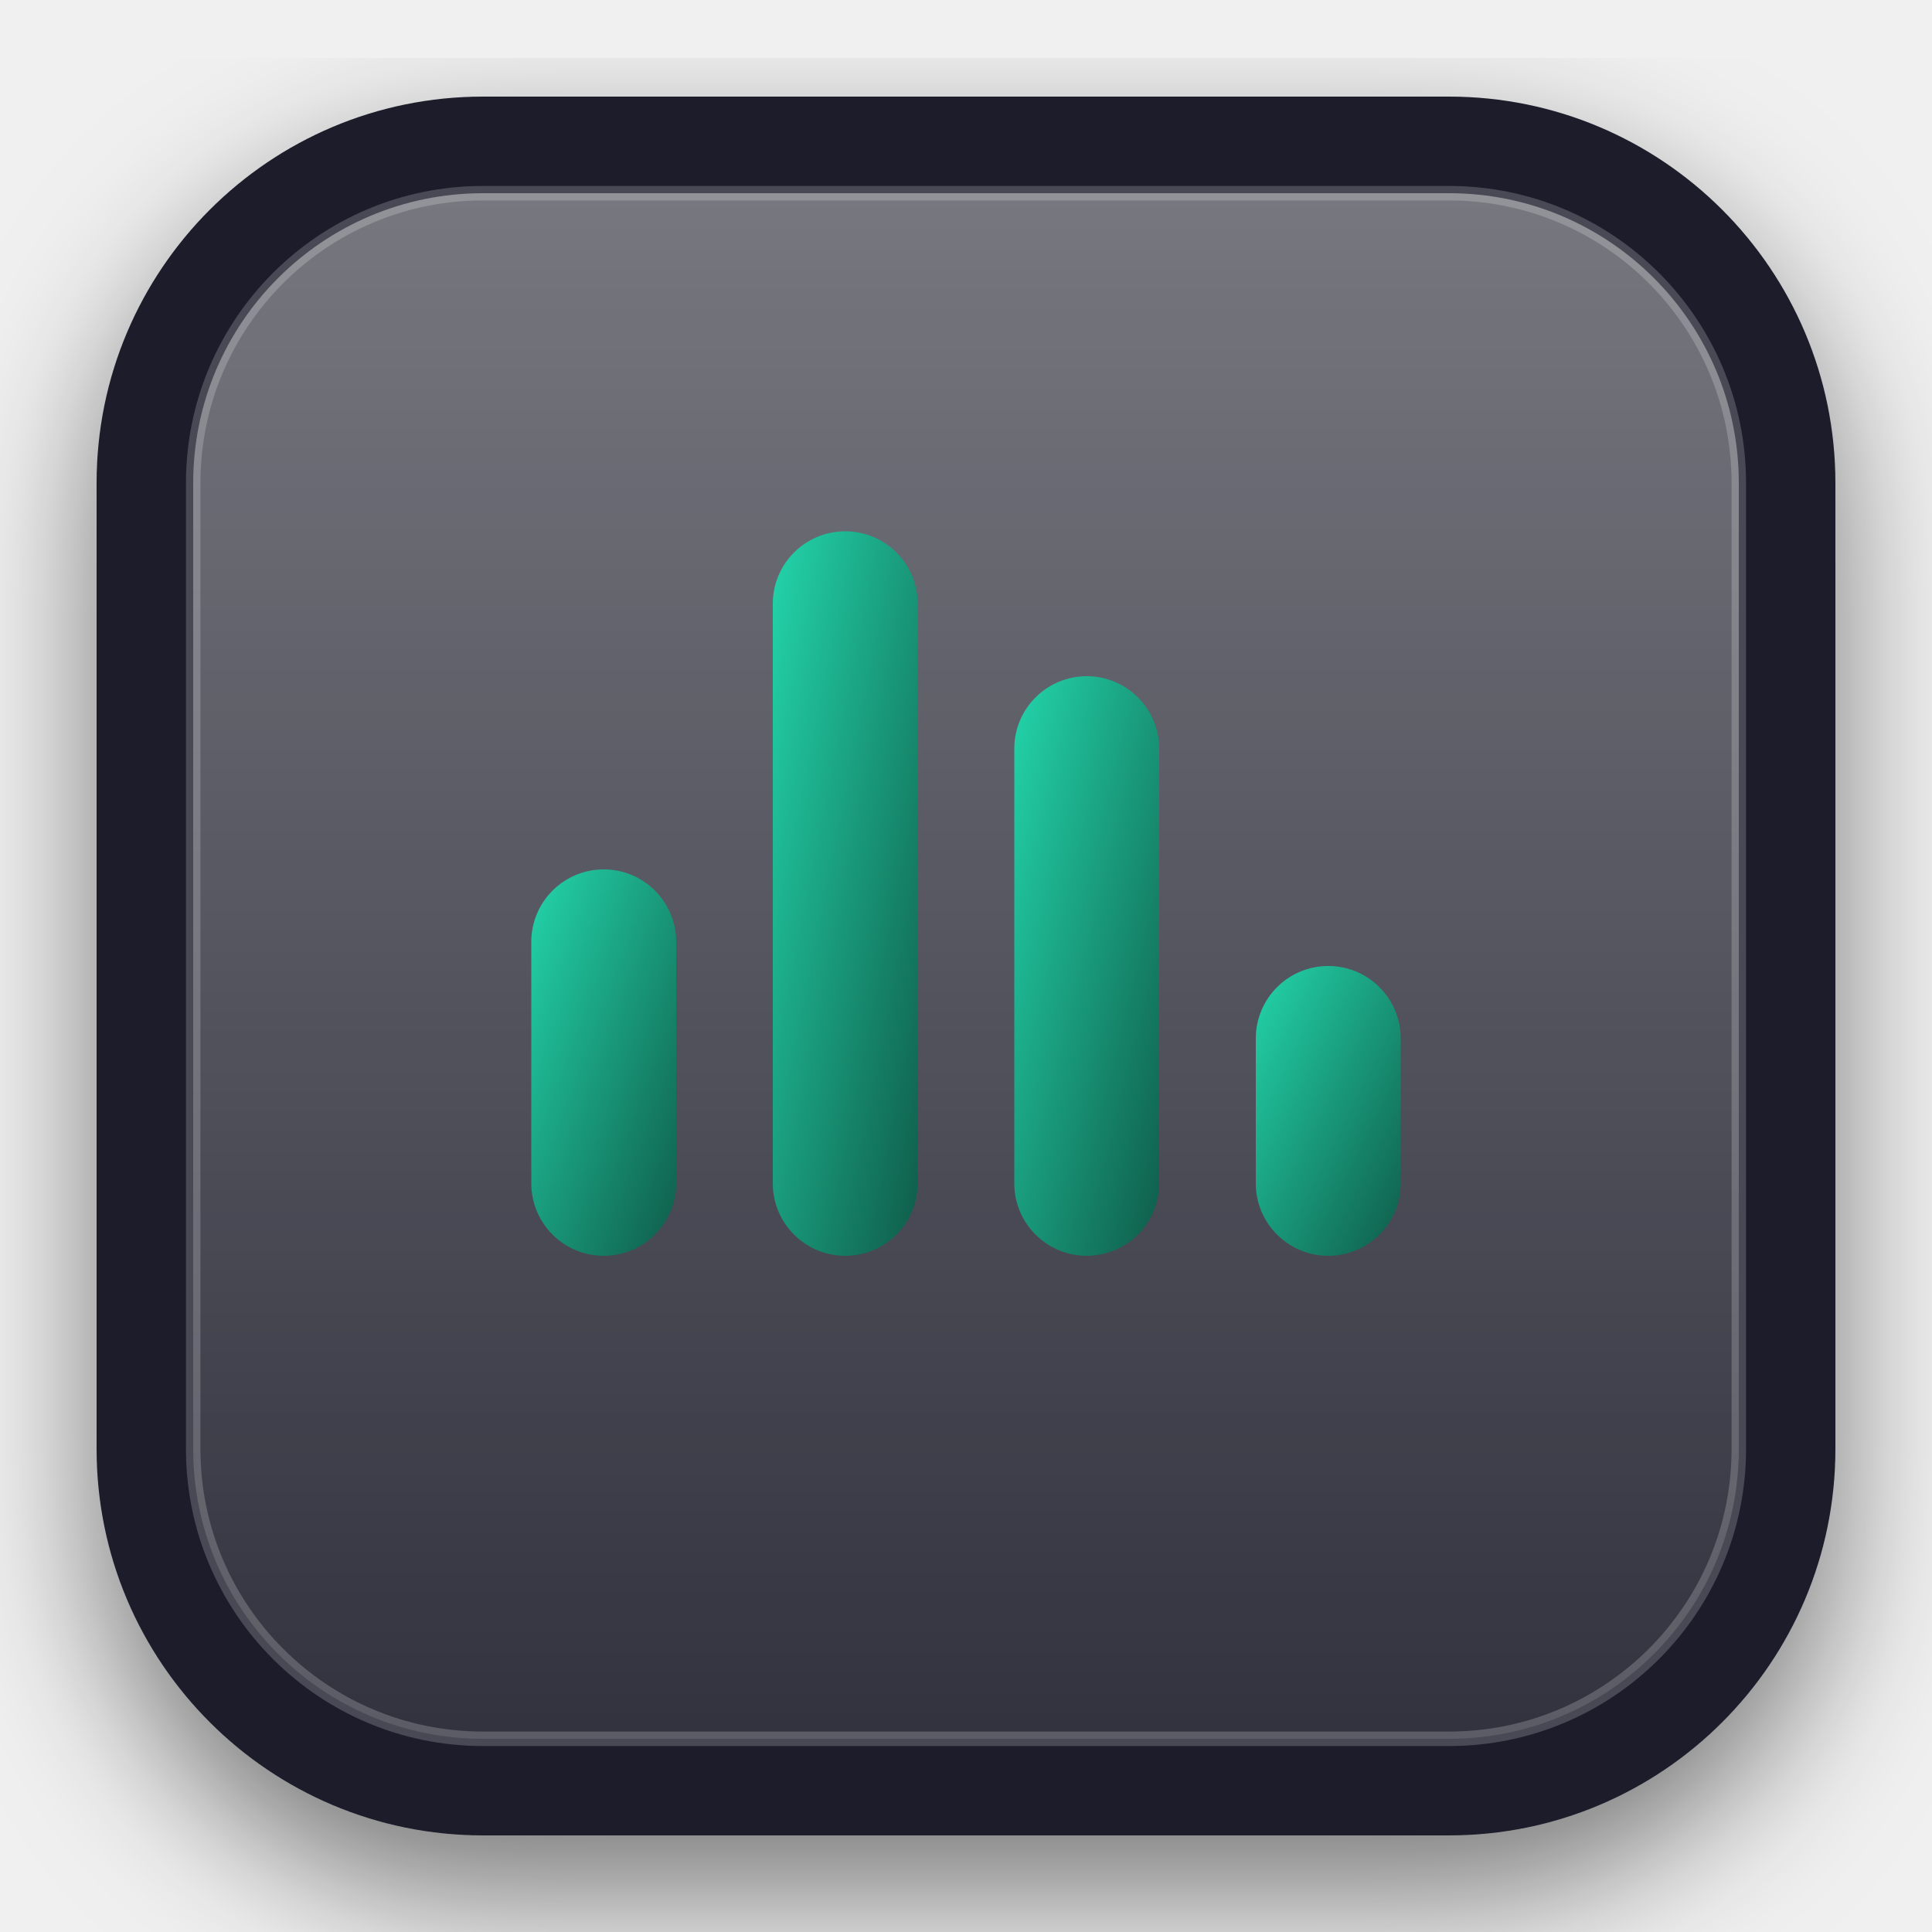
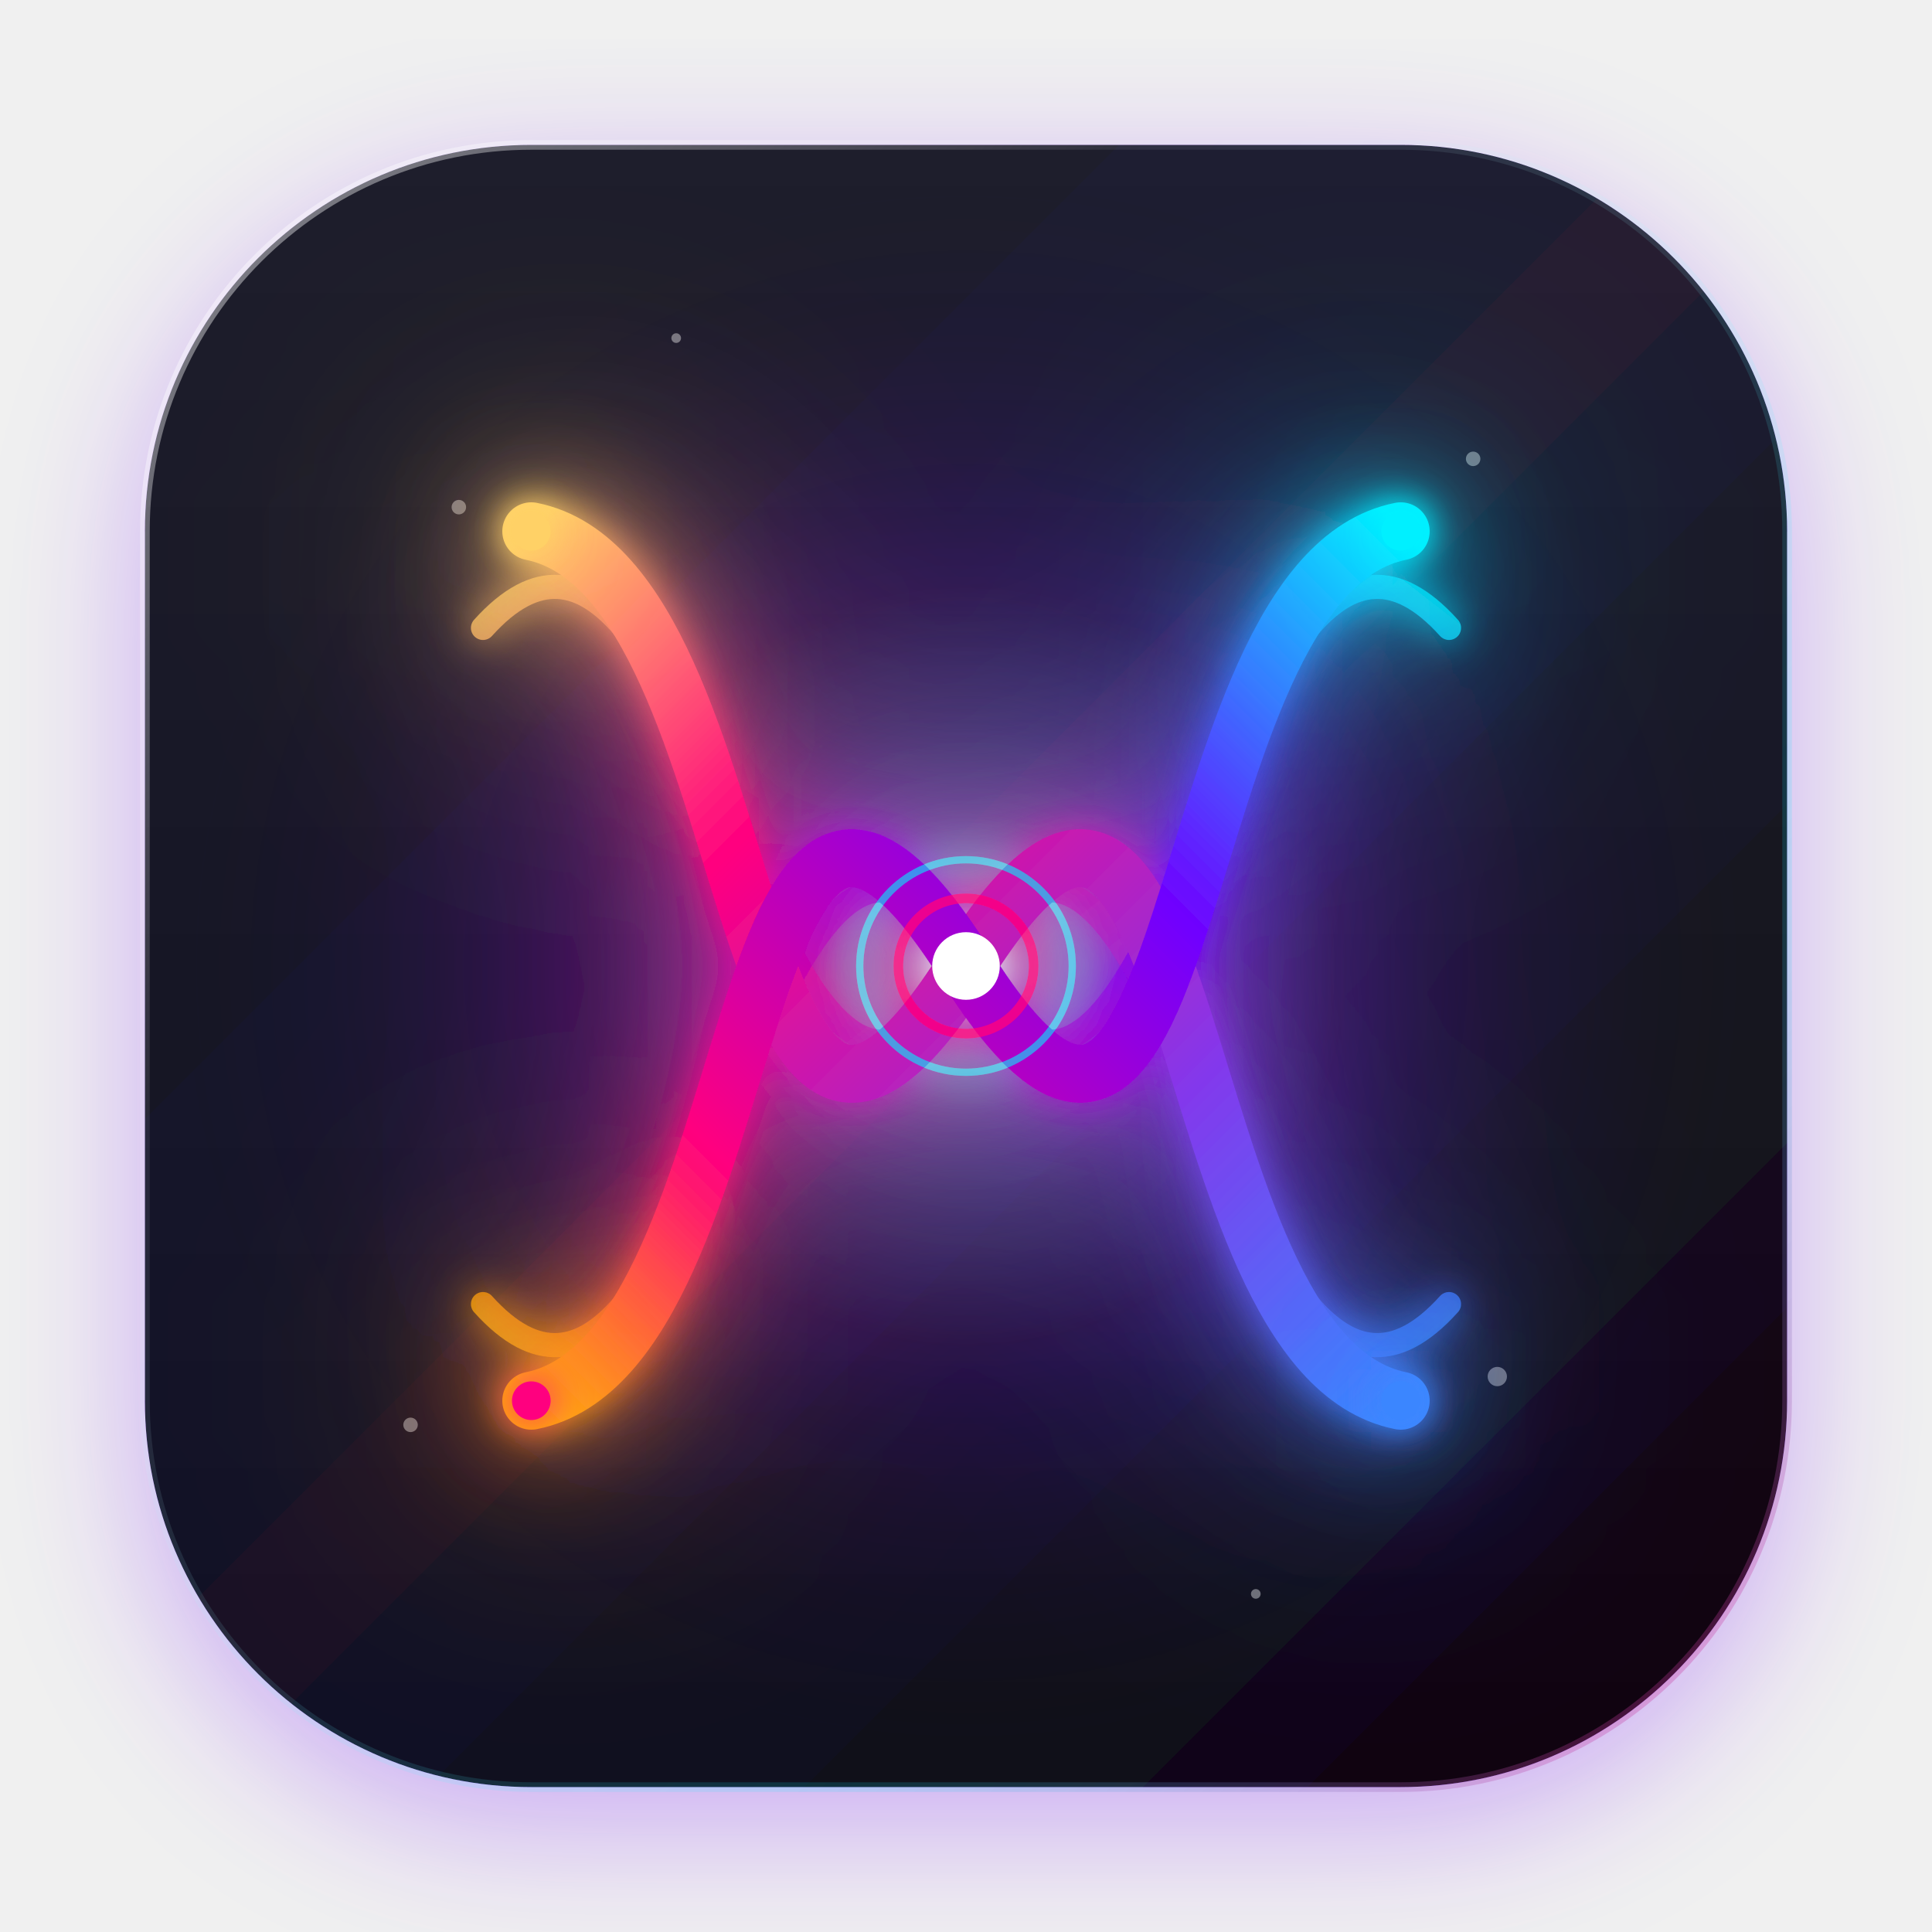
- <svg xmlns="http://www.w3.org/2000/svg" viewBox="0 0 400 400">
+ <svg xmlns="http://www.w3.org/2000/svg" viewBox="0 0 400 400" width="100%" height="100%">
  <defs>
-     <linearGradient id="grad1" x1="0%" y1="0%" x2="100%" y2="100%">
-       <stop offset="0%" stop-color="#23d5ab" />
-       <stop offset="100%" stop-color="#0f5c49" />
+     <linearGradient id="bgGrad" x1="0%" y1="0%" x2="100%" y2="100%">
+       <stop offset="0%" stop-color="#0c0919" />
+       <stop offset="50%" stop-color="#120c24" />
+       <stop offset="100%" stop-color="#05030a" />
    </linearGradient>
-     <linearGradient id="glass" x1="0%" y1="0%" x2="0%" y2="100%">
-       <stop offset="0%" stop-color="rgba(255,255,255,0.4)" />
-       <stop offset="100%" stop-color="rgba(255,255,255,0.1)" />
+     <radialGradient id="ambientGlow" cx="50%" cy="50%" r="50%">
+       <stop offset="0%" stop-color="#FF007F" stop-opacity="0.28" />
+       <stop offset="50%" stop-color="#7000FF" stop-opacity="0.15" />
+       <stop offset="100%" stop-color="#000000" stop-opacity="0" />
+     </radialGradient>
+     <radialGradient id="centerCoreGlow" cx="50%" cy="50%" r="30%">
+       <stop offset="0%" stop-color="#00F0FF" stop-opacity="0.35" />
+       <stop offset="100%" stop-color="#00F0FF" stop-opacity="0" />
+     </radialGradient>
+     <linearGradient id="neonGrad1" x1="0%" y1="0%" x2="100%" y2="100%">
+       <stop offset="0%" stop-color="#FFD166" />
+       <stop offset="30%" stop-color="#FF007F" />
+       <stop offset="70%" stop-color="#8338EC" />
+       <stop offset="100%" stop-color="#3A86FF" />
    </linearGradient>
-     <filter id="shadow" x="-20%" y="-20%" width="140%" height="140%">
-       <feDropShadow dx="0" dy="12" stdDeviation="15" flood-color="#000" flood-opacity="0.5" />
+     <linearGradient id="neonGrad2" x1="100%" y1="0%" x2="0%" y2="100%">
+       <stop offset="0%" stop-color="#00F0FF" />
+       <stop offset="35%" stop-color="#7000FF" />
+       <stop offset="75%" stop-color="#FF007F" />
+       <stop offset="100%" stop-color="#FFB703" />
+     </linearGradient>
+     <linearGradient id="glassBorder" x1="0%" y1="0%" x2="100%" y2="100%">
+       <stop offset="0%" stop-color="rgba(255, 255, 255, 0.5)" />
+       <stop offset="30%" stop-color="rgba(255, 255, 255, 0.08)" />
+       <stop offset="70%" stop-color="rgba(0, 240, 255, 0.15)" />
+       <stop offset="100%" stop-color="rgba(255, 0, 127, 0.35)" />
+     </linearGradient>
+     <linearGradient id="glassFill" x1="0%" y1="0%" x2="0%" y2="100%">
+       <stop offset="0%" stop-color="rgba(255, 255, 255, 0.07)" />
+       <stop offset="100%" stop-color="rgba(255, 255, 255, 0.01)" />
+     </linearGradient>
+     <linearGradient id="specularLine" x1="0%" y1="0%" x2="100%" y2="0%">
+       <stop offset="0%" stop-color="rgba(255,255,255,0)" />
+       <stop offset="20%" stop-color="rgba(255,255,255,0.6)" />
+       <stop offset="80%" stop-color="rgba(255,255,255,0.6)" />
+       <stop offset="100%" stop-color="rgba(255,255,255,0)" />
+     </linearGradient>
+     <filter id="neonGlow" x="-50%" y="-50%" width="200%" height="200%">
+       <feGaussianBlur stdDeviation="4" result="blur1" />
+       <feGaussianBlur stdDeviation="12" result="blur2" />
+       <feGaussianBlur stdDeviation="28" result="blur3" />
+       <feMerge>
+         <feMergeNode in="blur3" />
+         <feMergeNode in="blur2" />
+         <feMergeNode in="blur1" />
+         <feMergeNode in="SourceGraphic" />
+       </feMerge>
+     </filter>
+     <filter id="cardShadow" x="-30%" y="-30%" width="160%" height="160%">
+       <feDropShadow dx="0" dy="24" stdDeviation="20" flood-color="#000000" flood-opacity="0.9" />
+       <feDropShadow dx="0" dy="8" stdDeviation="15" flood-color="#7000FF" flood-opacity="0.3" />
    </filter>
  </defs>
-   <rect x="20" y="20" width="360" height="360" rx="80" fill="#1f1c2c" filter="url(#shadow)" />
-   <rect x="40" y="40" width="320" height="320" rx="60" fill="url(#glass)" stroke="rgba(255,255,255,0.2)" stroke-width="3" />
-   <rect x="110" y="180" width="30" height="80" rx="15" fill="url(#grad1)" />
-   <rect x="160" y="110" width="30" height="150" rx="15" fill="url(#grad1)" />
-   <rect x="210" y="140" width="30" height="120" rx="15" fill="url(#grad1)" />
-   <rect x="260" y="200" width="30" height="60" rx="15" fill="url(#grad1)" />
+   <rect x="30" y="30" width="340" height="340" rx="80" fill="url(#bgGrad)" filter="url(#cardShadow)" />
+   <rect x="30" y="30" width="340" height="340" rx="80" fill="url(#ambientGlow)" />
+   <circle cx="200" cy="200" r="130" fill="url(#centerCoreGlow)" />
+   <rect x="30" y="30" width="340" height="340" rx="80" fill="url(#glassFill)" stroke="url(#glassBorder)" stroke-width="2" />
+   <path d="M 85 31 C 140 31, 260 31, 315 31" stroke="url(#specularLine)" stroke-width="1.5" stroke-linecap="round" fill="none" />
+   <g fill="#FFFFFF" opacity="0.4">
+     <circle cx="95" cy="105" r="1.5" />
+     <circle cx="305" cy="95" r="1.5" />
+     <circle cx="85" cy="295" r="1.5" />
+     <circle cx="310" cy="285" r="2" />
+     <circle cx="140" cy="70" r="1" />
+     <circle cx="260" cy="330" r="1" />
+   </g>
+   <g filter="url(#neonGlow)">
+     <path d="M 100 130 C 145 80, 160 270, 200 200 C 240 130, 255 320, 300 270" fill="none" stroke="url(#neonGrad1)" stroke-width="5" stroke-linecap="round" opacity="0.75" />
+     <path d="M 300 130 C 255 80, 240 270, 200 200 C 160 130, 145 320, 100 270" fill="none" stroke="url(#neonGrad2)" stroke-width="5" stroke-linecap="round" opacity="0.75" />
+     <path d="M 110 110 C 160 120, 150 280, 200 200 C 250 120, 240 280, 290 290" fill="none" stroke="url(#neonGrad1)" stroke-width="12" stroke-linecap="round" />
+     <path d="M 290 110 C 240 120, 250 280, 200 200 C 150 120, 160 280, 110 290" fill="none" stroke="url(#neonGrad2)" stroke-width="12" stroke-linecap="round" />
+     <circle cx="200" cy="200" r="22" fill="none" stroke="#00F0FF" stroke-width="1.5" opacity="0.6" />
+     <circle cx="200" cy="200" r="14" fill="none" stroke="#FF007F" stroke-width="2" opacity="0.8" />
+     <circle cx="200" cy="200" r="7" fill="#FFFFFF" />
+   </g>
+   <g fill="#FFFFFF" filter="url(#neonGlow)">
+     <circle cx="110" cy="110" r="4" fill="#FFD166" />
+     <circle cx="290" cy="110" r="4" fill="#00F0FF" />
+     <circle cx="110" cy="290" r="4" fill="#FF007F" />
+     <circle cx="290" cy="290" r="4" fill="#3A86FF" />
+   </g>
</svg>
